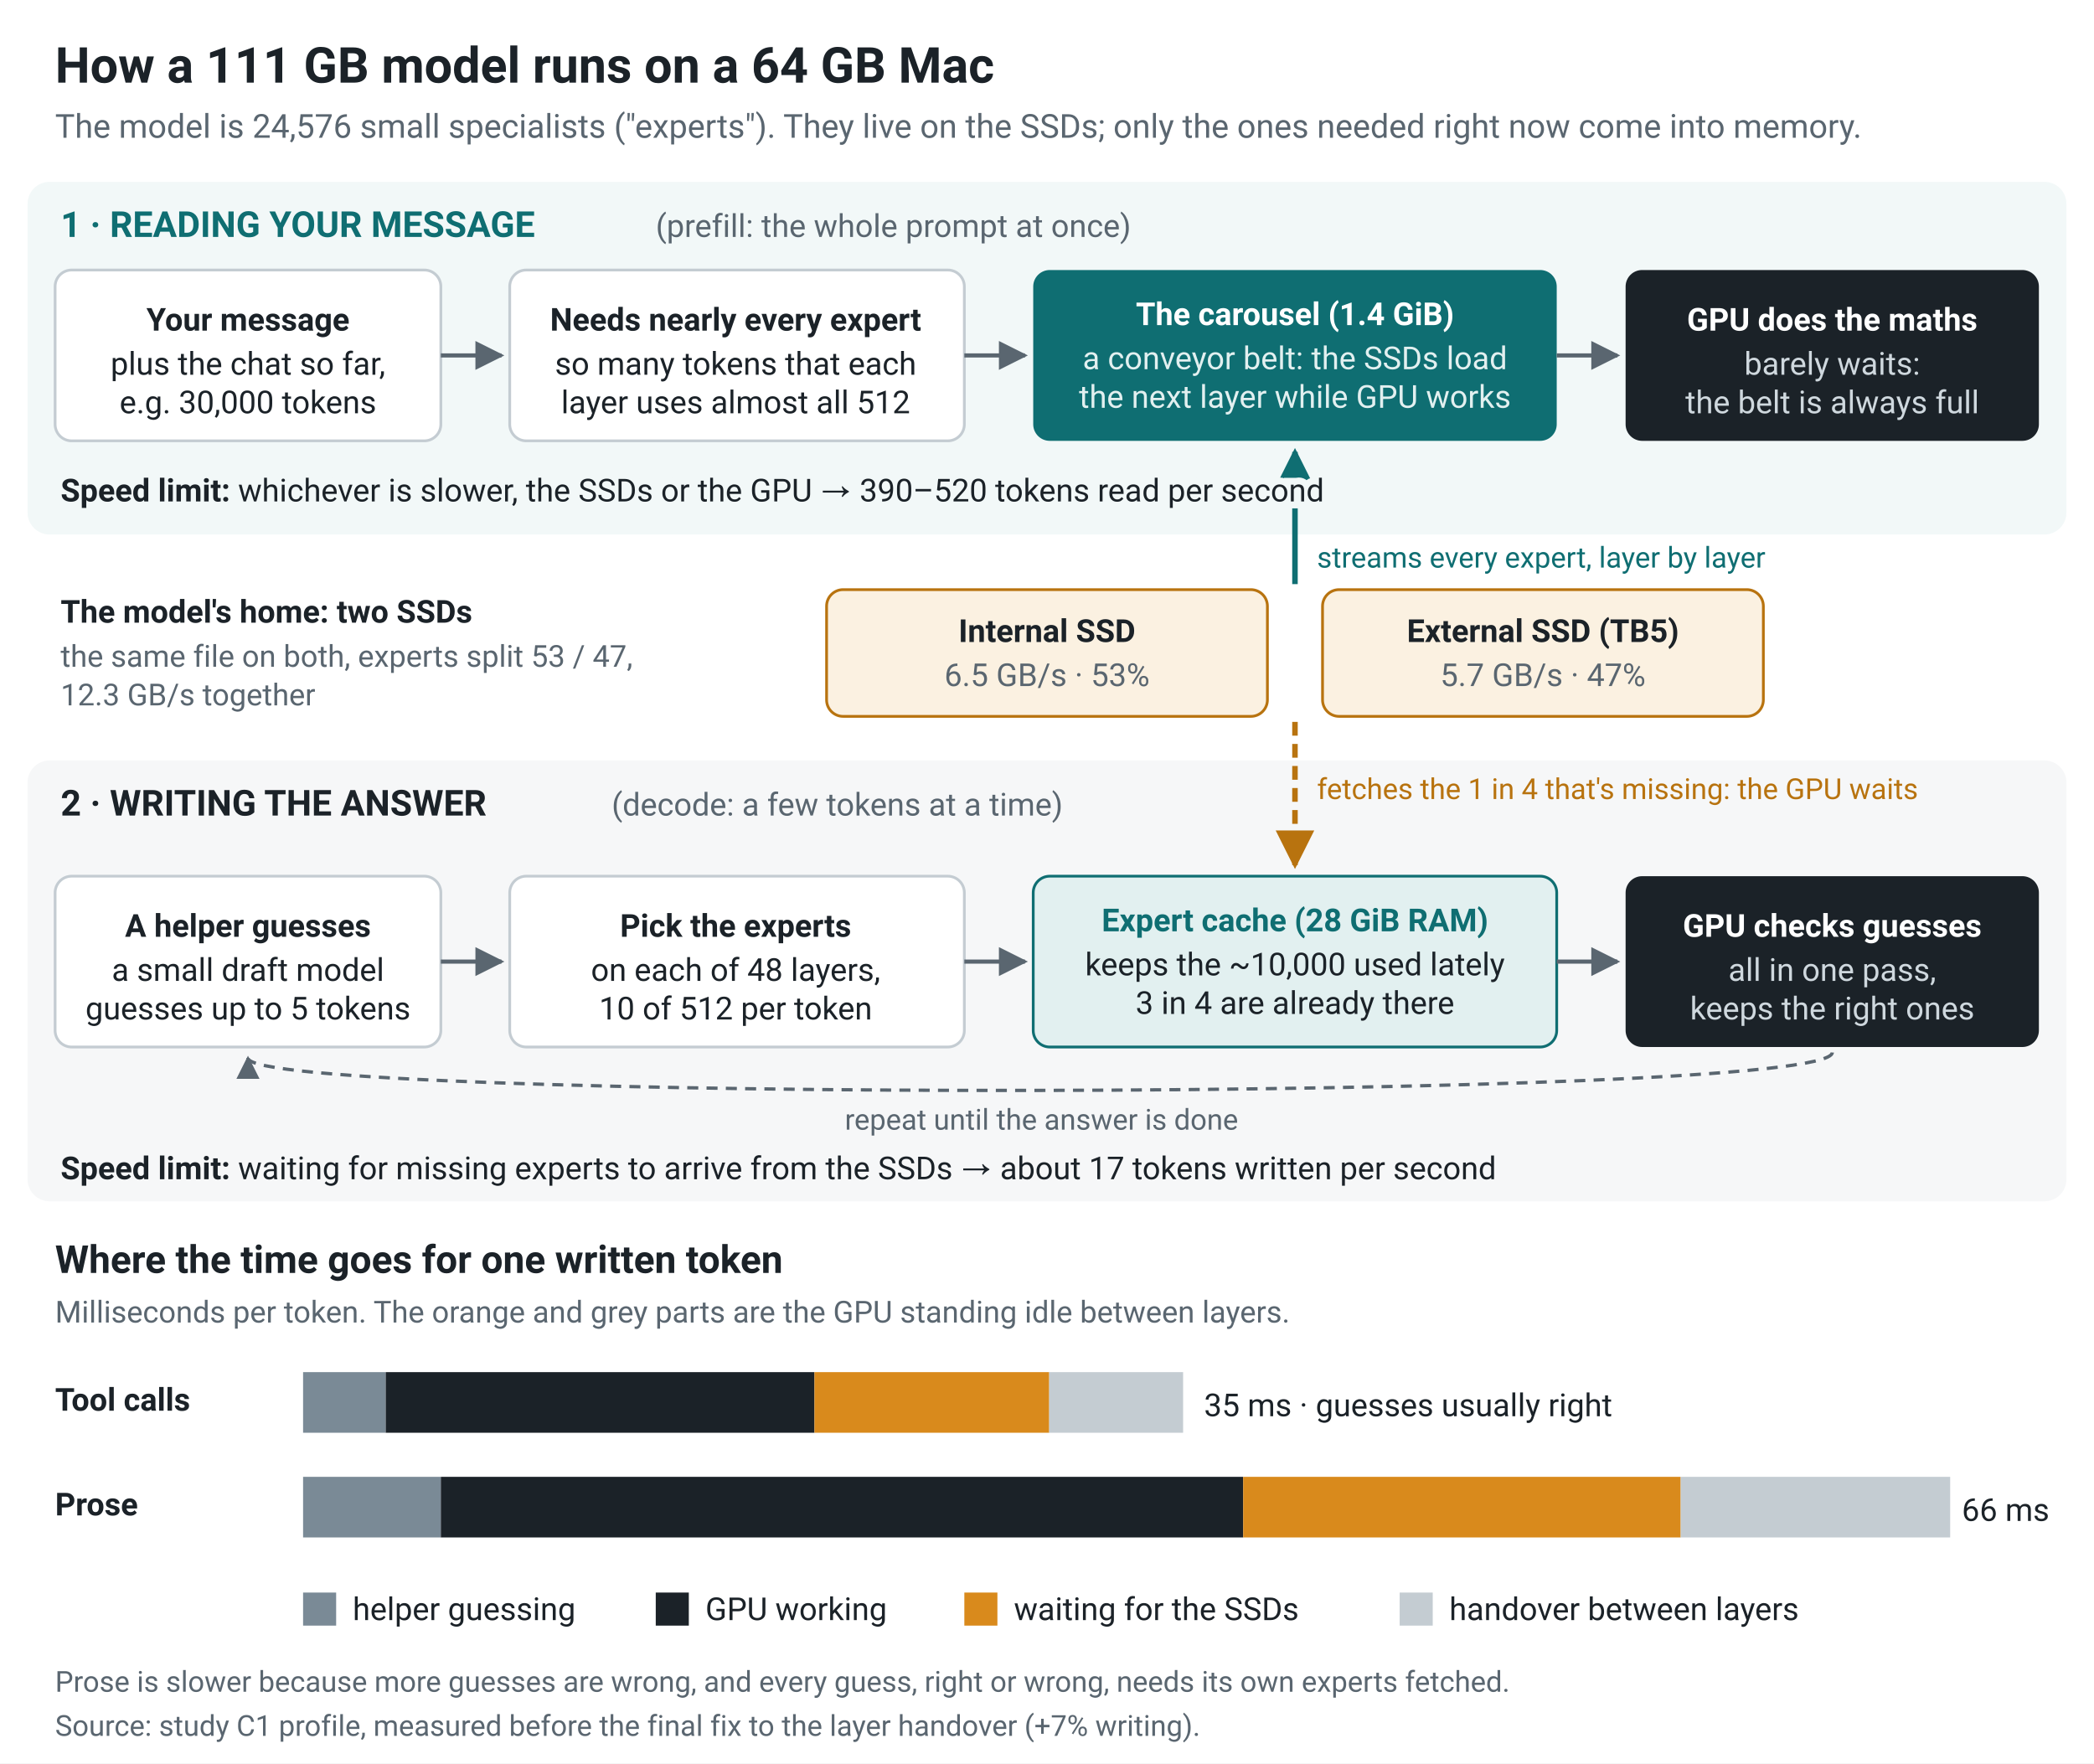
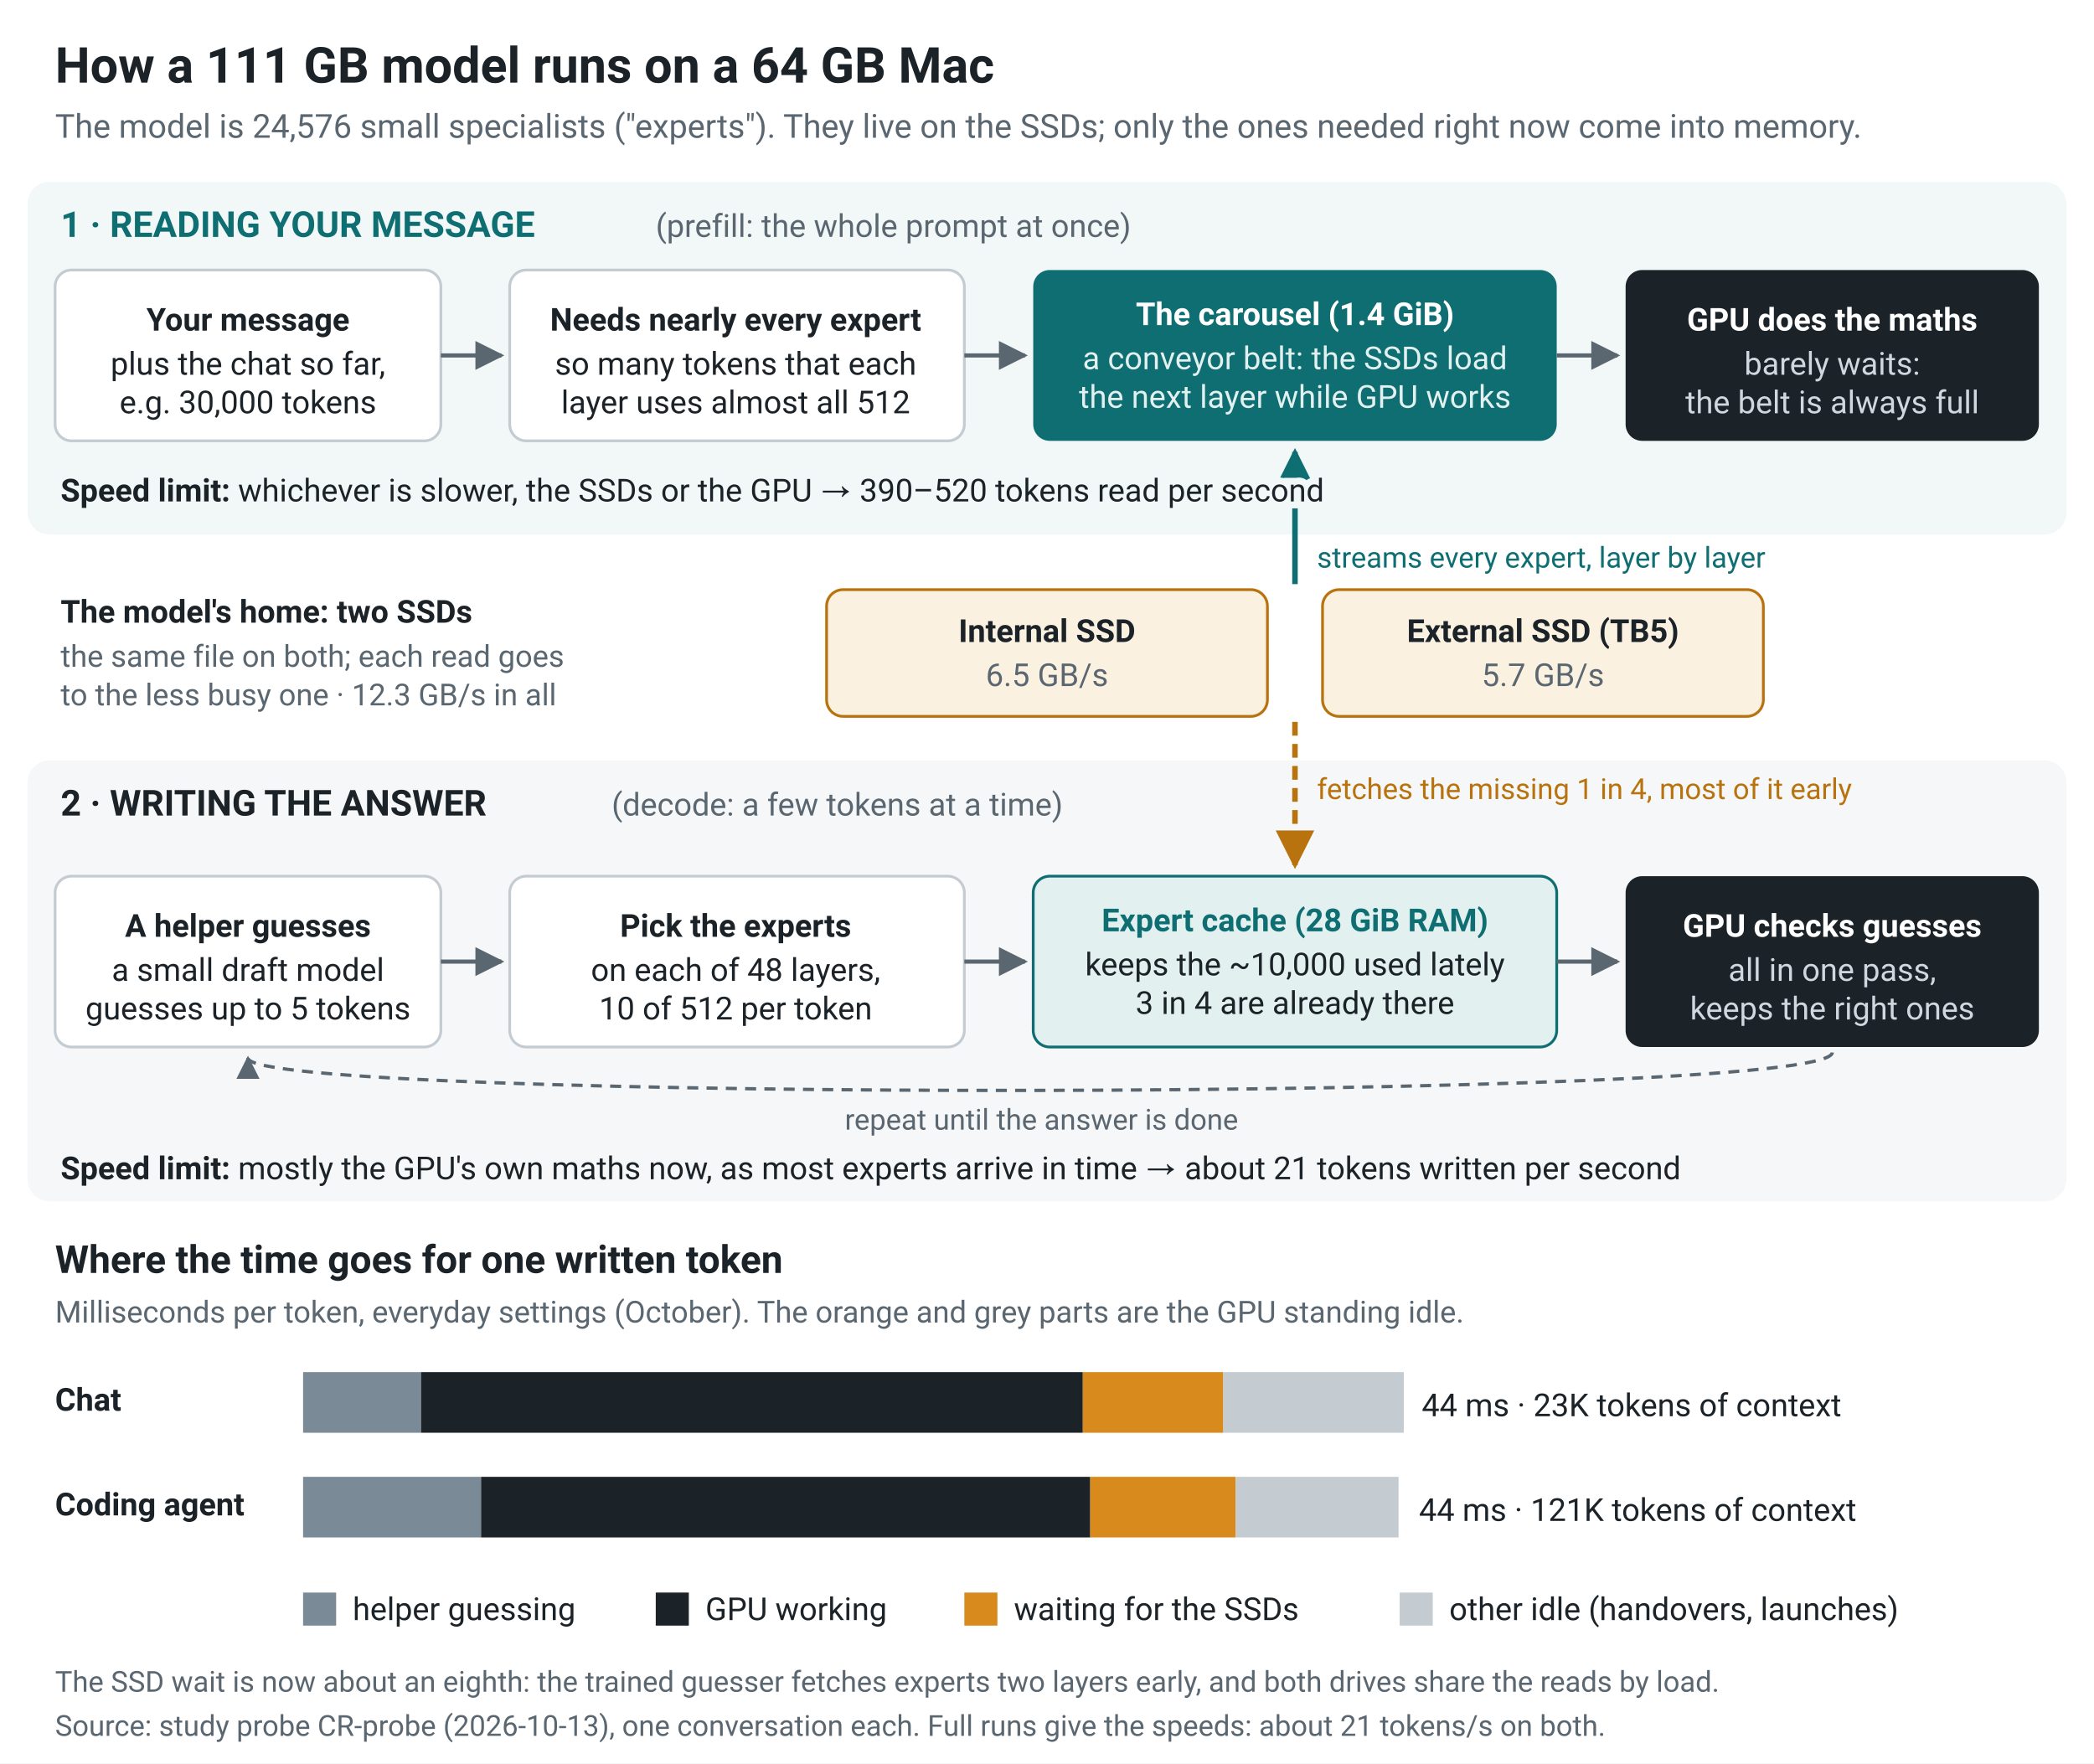
<svg xmlns="http://www.w3.org/2000/svg" viewBox="0 0 760 640" width="760" height="640" font-family="-apple-system, 'Segoe UI', Roboto, Helvetica, Arial, sans-serif" role="img" aria-label="How a 111 GB model runs on a 64 GB Mac: reading your message through the carousel, writing the answer through the expert cache, and where the time goes">
  <rect width="760" height="640" fill="#ffffff" />
  <defs>
    <marker id="f1a" viewBox="0 0 10 10" refX="9" refY="5" markerWidth="7" markerHeight="7" orient="auto">
      <path d="M0,0 L10,5 L0,10 z" fill="#5a6670" />
    </marker>
    <marker id="f1w" viewBox="0 0 10 10" refX="9" refY="5" markerWidth="7" markerHeight="7" orient="auto">
      <path d="M0,0 L10,5 L0,10 z" fill="#b8730f" />
    </marker>
    <marker id="f1t" viewBox="0 0 10 10" refX="9" refY="5" markerWidth="7" markerHeight="7" orient="auto">
      <path d="M0,0 L10,5 L0,10 z" fill="#0f6e72" />
    </marker>
  </defs>
  <text x="20" y="30" font-size="18" font-weight="700" fill="#1b2228">How a 111 GB model runs on a 64 GB Mac</text>
  <text x="20" y="50" font-size="12" fill="#5a6670">The model is 24,576 small specialists ("experts"). They live on the SSDs; only the ones needed right now come into memory.</text>
  <rect x="10" y="66" width="740" height="128" rx="8" fill="#f2f8f8" />
  <text x="22" y="86" font-size="13" font-weight="700" fill="#0f6e72">1 · READING YOUR MESSAGE</text>
  <text x="238" y="86" font-size="11.5" fill="#5a6670">(prefill: the whole prompt at once)</text>
  <g font-size="11.5" fill="#1b2228" text-anchor="middle">
    <rect x="20" y="98" width="140" height="62" rx="6" fill="#ffffff" stroke="#c4ccd2" />
    <text x="90" y="120" font-weight="600">Your message</text>
    <text x="90" y="136">plus the chat so far,</text>
    <text x="90" y="150">e.g. 30,000 tokens</text>
    <rect x="185" y="98" width="165" height="62" rx="6" fill="#ffffff" stroke="#c4ccd2" />
    <text x="267" y="120" font-weight="600">Needs nearly every expert</text>
    <text x="267" y="136">so many tokens that each</text>
    <text x="267" y="150">layer uses almost all 512</text>
    <rect x="375" y="98" width="190" height="62" rx="6" fill="#0f6e72" />
    <text x="470" y="118" font-weight="700" fill="#ffffff">The carousel (1.4 GiB)</text>
    <text x="470" y="134" fill="#e2f0f0">a conveyor belt: the SSDs load</text>
    <text x="470" y="148" fill="#e2f0f0">the next layer while GPU works</text>
    <rect x="590" y="98" width="150" height="62" rx="6" fill="#1b2228" />
    <text x="665" y="120" font-weight="600" fill="#ffffff">GPU does the maths</text>
    <text x="665" y="136" fill="#cfd8de">barely waits:</text>
    <text x="665" y="150" fill="#cfd8de">the belt is always full</text>
  </g>
  <line x1="160" y1="129" x2="182" y2="129" stroke="#5a6670" stroke-width="1.5" marker-end="url(#f1a)" />
  <line x1="350" y1="129" x2="372" y2="129" stroke="#5a6670" stroke-width="1.5" marker-end="url(#f1a)" />
  <line x1="565" y1="129" x2="587" y2="129" stroke="#5a6670" stroke-width="1.5" marker-end="url(#f1a)" />
  <rect x="10" y="276" width="740" height="160" rx="8" fill="#f6f7f8" />
  <text x="22" y="226" font-size="11.5" font-weight="700" fill="#1b2228">The model's home: two SSDs</text>
-   <text x="22" y="242" font-size="11" fill="#5a6670">the same file on both, experts split 53 / 47,</text>
-   <text x="22" y="256" font-size="11" fill="#5a6670">12.3 GB/s together</text>
+   <text x="22" y="242" font-size="11" fill="#5a6670">the same file on both; each read goes</text>
+   <text x="22" y="256" font-size="11" fill="#5a6670">to the less busy one · 12.3 GB/s in all</text>
  <g font-size="11.5" text-anchor="middle">
    <rect x="300" y="214" width="160" height="46" rx="6" fill="#fbf1e1" stroke="#b8730f" />
    <text x="380" y="233" font-weight="600" fill="#1b2228">Internal SSD</text>
-     <text x="380" y="249" fill="#5a6670">6.5 GB/s · 53%</text>
+     <text x="380" y="249" fill="#5a6670">6.5 GB/s</text>
    <rect x="480" y="214" width="160" height="46" rx="6" fill="#fbf1e1" stroke="#b8730f" />
    <text x="560" y="233" font-weight="600" fill="#1b2228">External SSD (TB5)</text>
-     <text x="560" y="249" fill="#5a6670">5.7 GB/s · 47%</text>
+     <text x="560" y="249" fill="#5a6670">5.7 GB/s</text>
  </g>
  <line x1="470" y1="212" x2="470" y2="164" stroke="#0f6e72" stroke-width="2" marker-end="url(#f1t)" />
  <text x="478" y="206" font-size="10.5" fill="#0f6e72">streams every expert, layer by layer</text>
  <text x="22" y="182" font-size="11.5" fill="#1b2228" stroke="#f2f8f8" stroke-width="5" paint-order="stroke">
    <tspan font-weight="700">Speed limit:</tspan> whichever is slower, the SSDs or the GPU → 390–520 tokens read per second</text>
  <line x1="470" y1="262" x2="470" y2="314" stroke="#b8730f" stroke-width="2" stroke-dasharray="5 3" marker-end="url(#f1w)" />
-   <text x="478" y="290" font-size="10.5" fill="#b8730f">fetches the 1 in 4 that's missing: the GPU waits</text>
+   <text x="478" y="290" font-size="10.5" fill="#b8730f">fetches the missing 1 in 4, most of it early</text>
  <text x="22" y="296" font-size="13" font-weight="700" fill="#1b2228">2 · WRITING THE ANSWER</text>
  <text x="222" y="296" font-size="11.5" fill="#5a6670">(decode: a few tokens at a time)</text>
  <g font-size="11.5" fill="#1b2228" text-anchor="middle">
    <rect x="20" y="318" width="140" height="62" rx="6" fill="#ffffff" stroke="#c4ccd2" />
    <text x="90" y="340" font-weight="600">A helper guesses</text>
    <text x="90" y="356">a small draft model</text>
    <text x="90" y="370">guesses up to 5 tokens</text>
    <rect x="185" y="318" width="165" height="62" rx="6" fill="#ffffff" stroke="#c4ccd2" />
    <text x="267" y="340" font-weight="600">Pick the experts</text>
    <text x="267" y="356">on each of 48 layers,</text>
    <text x="267" y="370">10 of 512 per token</text>
    <rect x="375" y="318" width="190" height="62" rx="6" fill="#e2f0f0" stroke="#0f6e72" />
    <text x="470" y="338" font-weight="700" fill="#0f6e72">Expert cache (28 GiB RAM)</text>
    <text x="470" y="354">keeps the ~10,000 used lately</text>
    <text x="470" y="368">3 in 4 are already there</text>
    <rect x="590" y="318" width="150" height="62" rx="6" fill="#1b2228" />
    <text x="665" y="340" font-weight="600" fill="#ffffff">GPU checks guesses</text>
    <text x="665" y="356" fill="#cfd8de">all in one pass,</text>
    <text x="665" y="370" fill="#cfd8de">keeps the right ones</text>
  </g>
  <line x1="160" y1="349" x2="182" y2="349" stroke="#5a6670" stroke-width="1.5" marker-end="url(#f1a)" />
  <line x1="350" y1="349" x2="372" y2="349" stroke="#5a6670" stroke-width="1.5" marker-end="url(#f1a)" />
  <line x1="565" y1="349" x2="587" y2="349" stroke="#5a6670" stroke-width="1.5" marker-end="url(#f1a)" />
  <path d="M665 382 C 665 400, 90 400, 90 384" fill="none" stroke="#5a6670" stroke-width="1.2" stroke-dasharray="4 3" marker-end="url(#f1a)" />
  <text x="378" y="410" font-size="10.5" fill="#5a6670" text-anchor="middle">repeat until the answer is done</text>
  <text x="22" y="428" font-size="11.5" fill="#1b2228">
-     <tspan font-weight="700">Speed limit:</tspan> waiting for missing experts to arrive from the SSDs → about 17 tokens written per second</text>
+     <tspan font-weight="700">Speed limit:</tspan> mostly the GPU's own maths now, as most experts arrive in time → about 21 tokens written per second</text>
  <text x="20" y="462" font-size="14" font-weight="700" fill="#1b2228">Where the time goes for one written token</text>
-   <text x="20" y="480" font-size="11" fill="#5a6670">Milliseconds per token. The orange and grey parts are the GPU standing idle between layers.</text>
+   <text x="20" y="480" font-size="11" fill="#5a6670">Milliseconds per token, everyday settings (October). The orange and grey parts are the GPU standing idle.</text>
  <g font-size="11.5">
-     <text x="20" y="512" fill="#1b2228" font-weight="600">Tool calls</text>
-     <rect x="110" y="498" width="30.0" height="22" fill="#7a8a96" />
-     <rect x="140" y="498" width="155.6" height="22" fill="#1b2228" />
-     <rect x="295.6" y="498" width="85.2" height="22" fill="#d98a1c" />
-     <rect x="380.8" y="498" width="48.6" height="22" fill="#c4ccd2" />
-     <text x="437" y="514" fill="#1b2228">35 ms · guesses usually right</text>
-     <text x="20" y="550" fill="#1b2228" font-weight="600">Prose</text>
-     <rect x="110" y="536" width="50.0" height="22" fill="#7a8a96" />
-     <rect x="160" y="536" width="291.2" height="22" fill="#1b2228" />
-     <rect x="451.2" y="536" width="158.8" height="22" fill="#d98a1c" />
-     <rect x="610" y="536" width="97.8" height="22" fill="#c4ccd2" />
-     <text x="712" y="552" fill="#1b2228">66 ms</text>
+     <text x="20" y="512" fill="#1b2228" font-weight="600">Chat</text>
+     <rect x="110.0" y="498" width="42.8" height="22" fill="#7a8a96" />
+     <rect x="152.8" y="498" width="240.2" height="22" fill="#1b2228" />
+     <rect x="393.0" y="498" width="51.0" height="22" fill="#d98a1c" />
+     <rect x="444.0" y="498" width="65.5" height="22" fill="#c4ccd2" />
+     <text x="516" y="514" fill="#1b2228">44 ms · 23K tokens of context</text>
+     <text x="20" y="550" fill="#1b2228" font-weight="600">Coding agent</text>
+     <rect x="110.0" y="536" width="64.6" height="22" fill="#7a8a96" />
+     <rect x="174.6" y="536" width="221.1" height="22" fill="#1b2228" />
+     <rect x="395.7" y="536" width="52.8" height="22" fill="#d98a1c" />
+     <rect x="448.5" y="536" width="59.1" height="22" fill="#c4ccd2" />
+     <text x="515" y="552" fill="#1b2228">44 ms · 121K tokens of context</text>
    <rect x="110" y="578" width="12" height="12" fill="#7a8a96" />
    <text x="128" y="588" fill="#1b2228">helper guessing</text>
    <rect x="238" y="578" width="12" height="12" fill="#1b2228" />
    <text x="256" y="588" fill="#1b2228">GPU working</text>
    <rect x="350" y="578" width="12" height="12" fill="#d98a1c" />
    <text x="368" y="588" fill="#1b2228">waiting for the SSDs</text>
    <rect x="508" y="578" width="12" height="12" fill="#c4ccd2" />
-     <text x="526" y="588" fill="#1b2228">handover between layers</text>
+     <text x="526" y="588" fill="#1b2228">other idle (handovers, launches)</text>
  </g>
-   <text x="20" y="614" font-size="10.5" fill="#5a6670">Prose is slower because more guesses are wrong, and every guess, right or wrong, needs its own experts fetched.</text>
-   <text x="20" y="630" font-size="10.5" fill="#5a6670">Source: study C1 profile, measured before the final fix to the layer handover (+7% writing).</text>
+   <text x="20" y="614" font-size="10.5" fill="#5a6670">The SSD wait is now about an eighth: the trained guesser fetches experts two layers early, and both drives share the reads by load.</text>
+   <text x="20" y="630" font-size="10.5" fill="#5a6670">Source: study probe CR-probe (2026-10-13), one conversation each. Full runs give the speeds: about 21 tokens/s on both.</text>
</svg>
